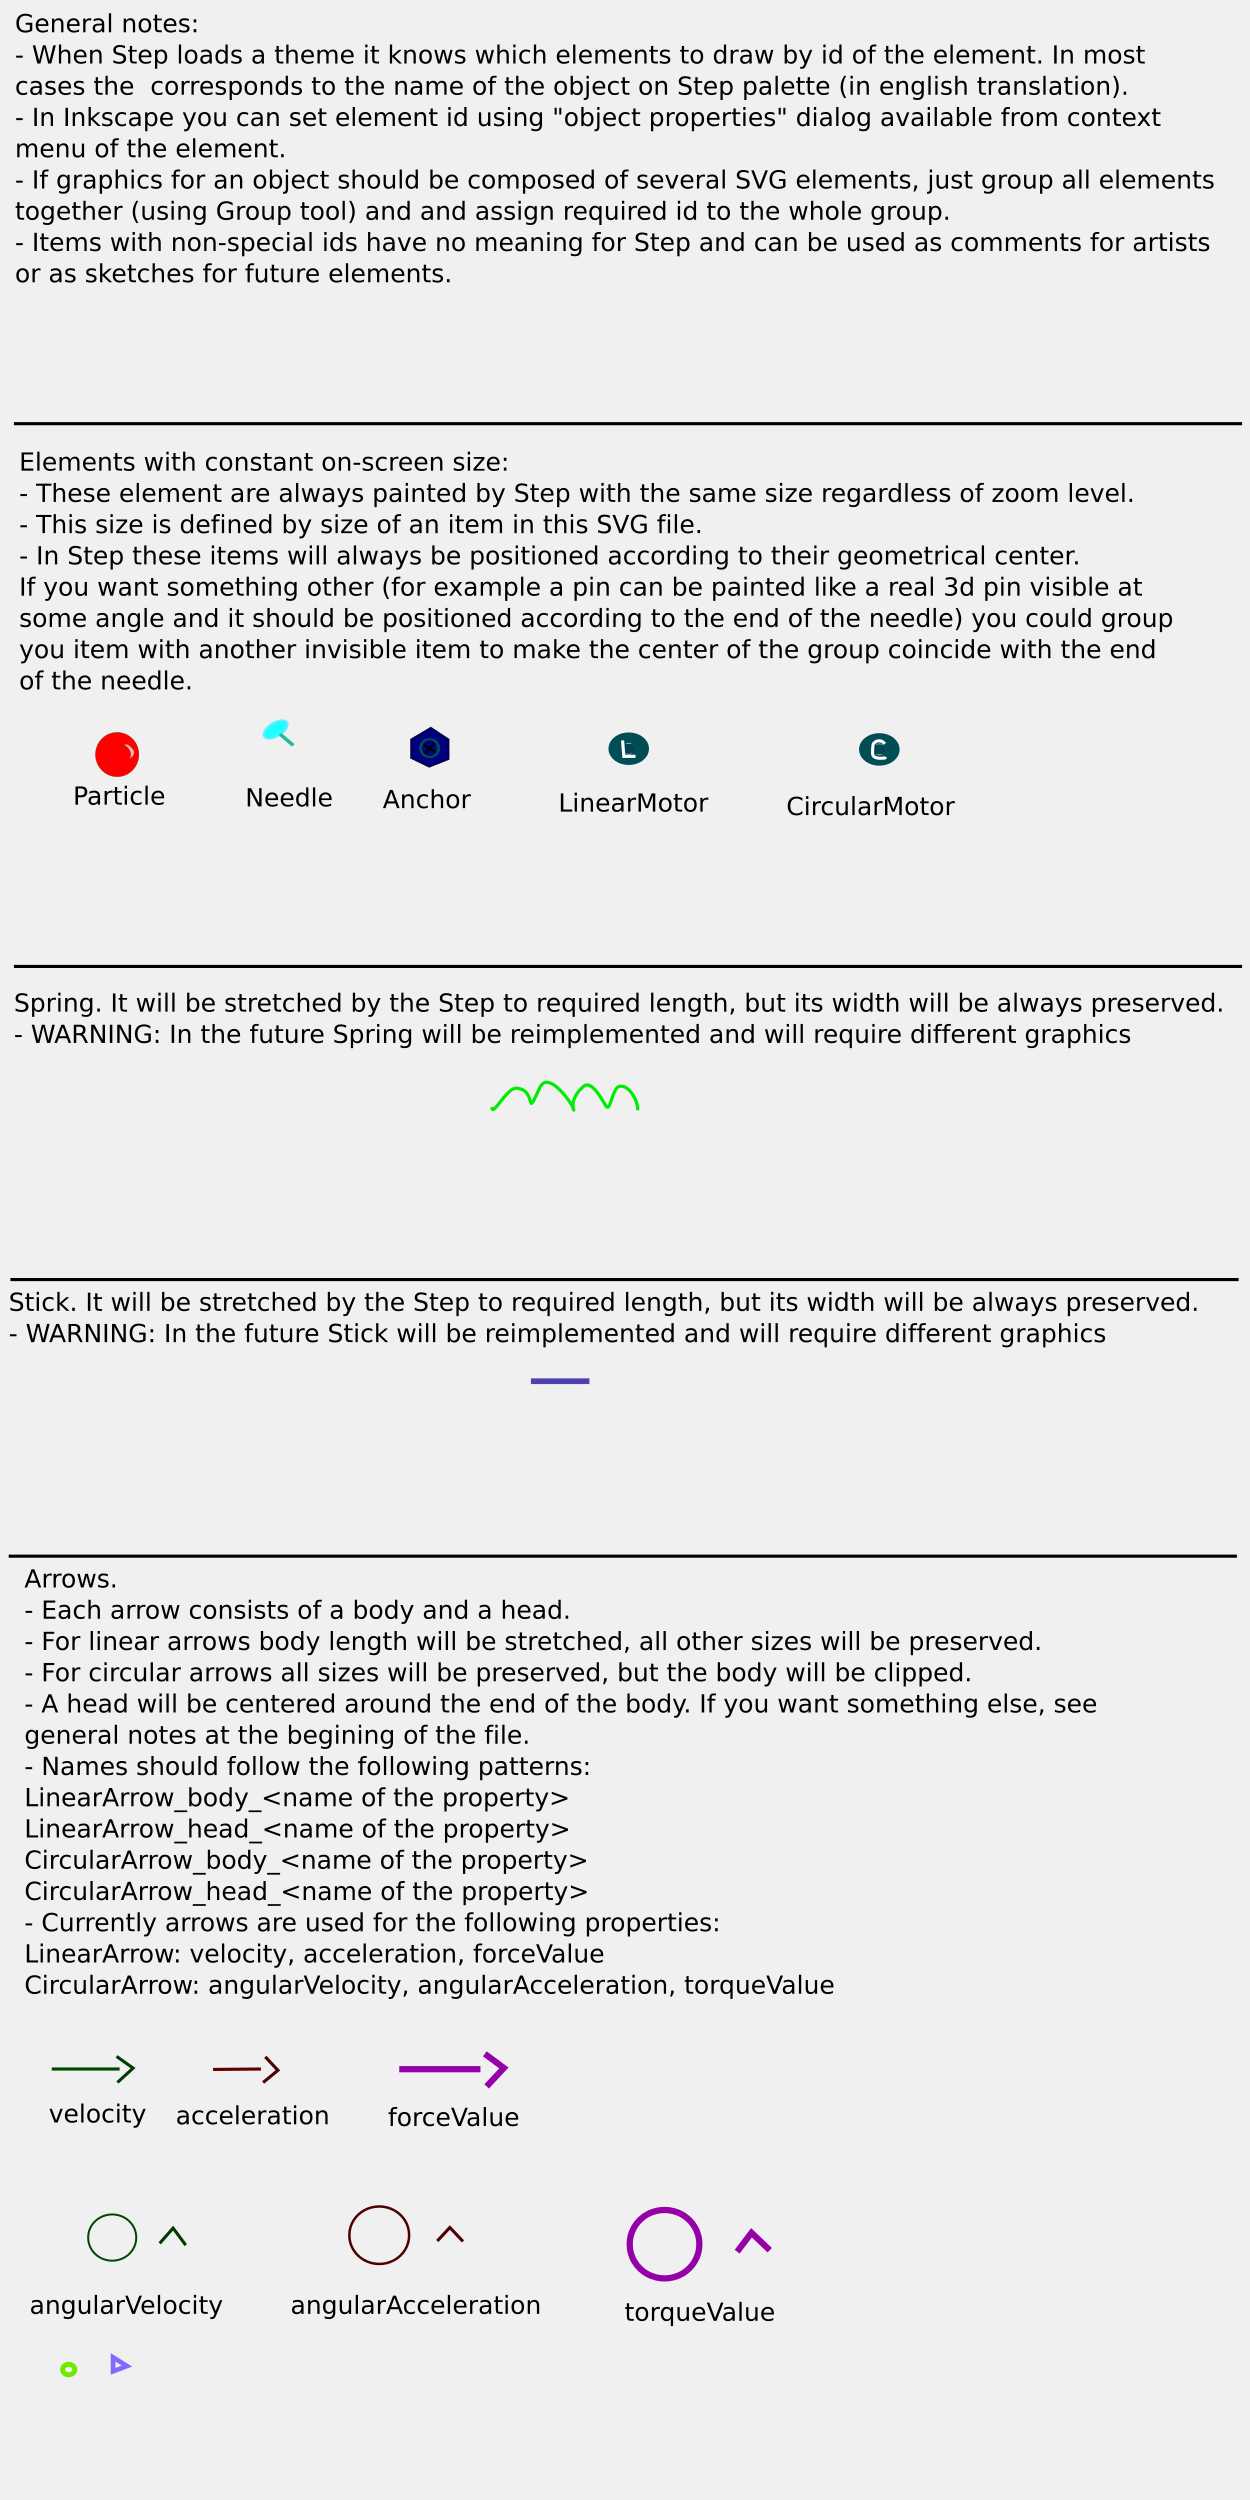
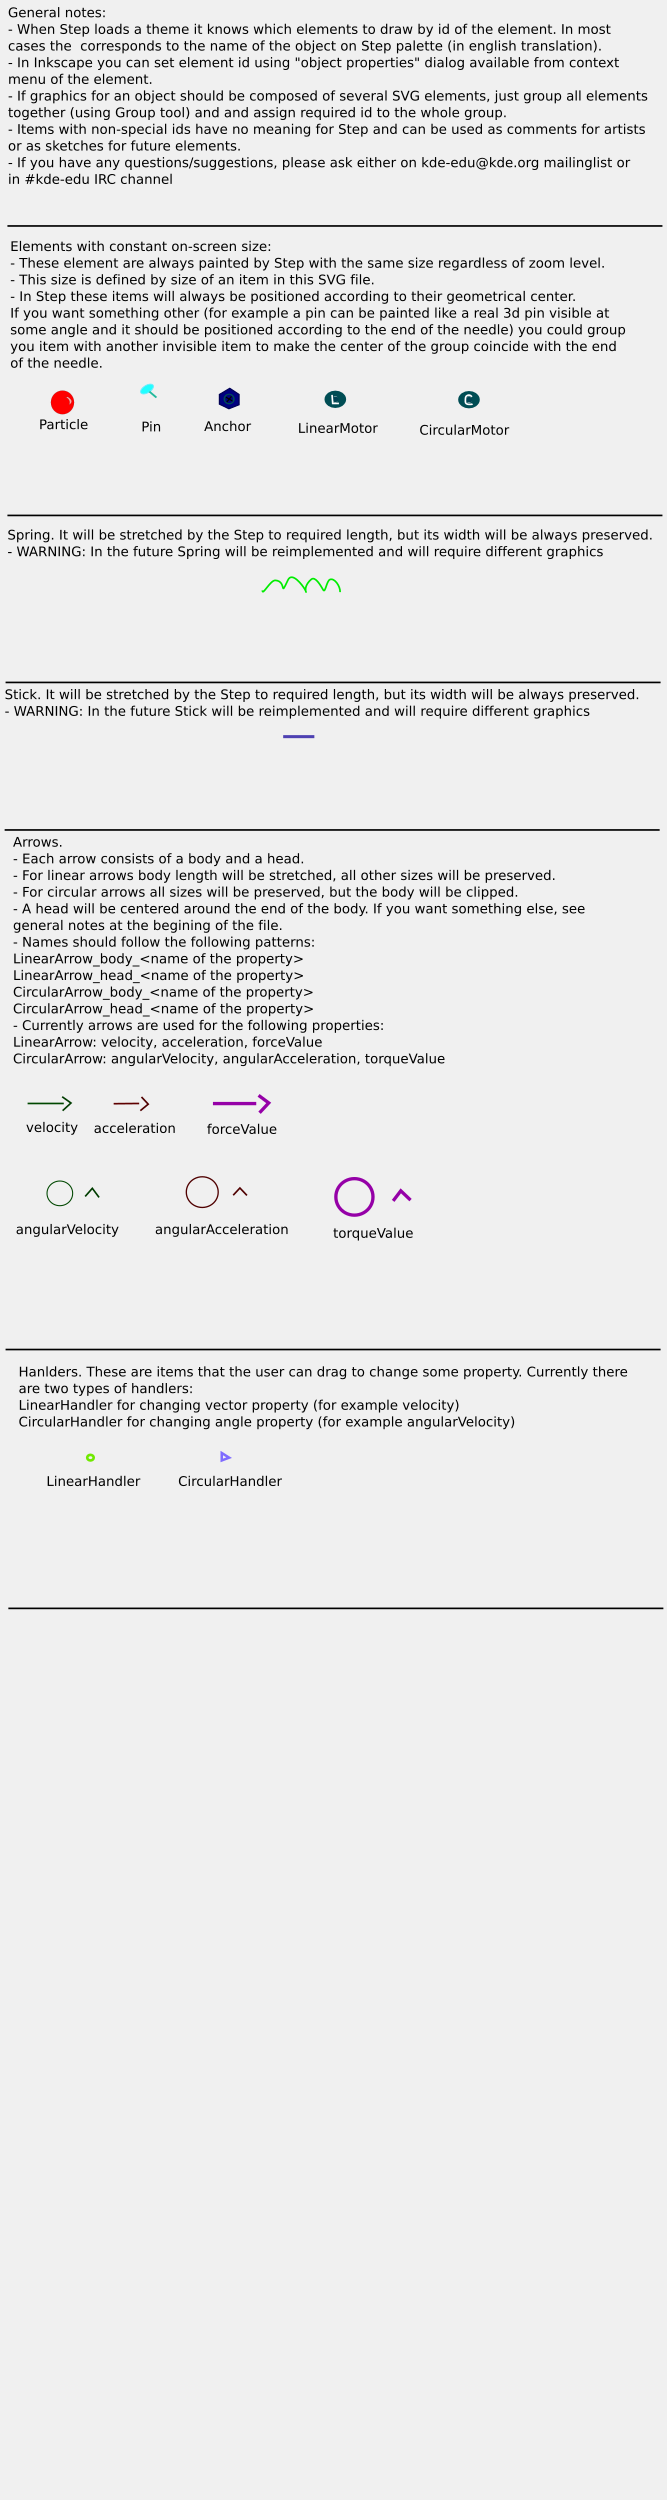
- <svg xmlns="http://www.w3.org/2000/svg" width="400" height="800" id="svg2" version="1.0">
+ <svg xmlns="http://www.w3.org/2000/svg" width="400" height="1500" id="svg2" version="1.0">
  <defs id="defs4">
    </defs>
  <g id="layer1" transform="translate(-250.9286,-426.1479)">
    <path style="fill:none;fill-opacity:1;fill-rule:evenodd;stroke:#00ec00;stroke-width:1.032;stroke-linecap:butt;stroke-linejoin:miter;stroke-miterlimit:4;stroke-dasharray:none;stroke-opacity:1" d="M 408.389,780.371 C 408.226,784.093 413.094,774.166 416.16,774.364 C 423.231,774.82 418.521,785.207 423.676,774.198 C 426.187,768.835 432.565,777.579 433.638,779.396 C 436.525,784.287 431.211,779.383 437.637,773.797 C 440.052,771.697 443.138,777.189 444.868,780.12 C 446.137,782.27 446.832,774.723 448.896,773.872 C 451.647,772.738 455.155,777.903 455,781.425" id="Spring" />
    <path style="fill:none;fill-rule:evenodd;stroke:#4e41b2;stroke-width:1.825;stroke-linecap:butt;stroke-linejoin:miter;stroke-miterlimit:4;stroke-dasharray:none;stroke-opacity:1" d="M 420.833,868.137 L 439.539,868.137" id="Stick" />
    <path style="fill:none;fill-rule:evenodd;stroke:#004700;stroke-width:1px;stroke-linecap:butt;stroke-linejoin:miter;stroke-opacity:1" d="M 267.49,1088.231 L 289.2,1088.231" id="LinearArrow_body_velocity" />
    <path style="fill:none;fill-rule:evenodd;stroke:#003c00;stroke-width:1px;stroke-linecap:butt;stroke-linejoin:miter;stroke-opacity:1" d="M 288.226,1084.195 L 293.514,1087.953 L 288.504,1092.545" id="LinearArrow_head_velocity" />
    <path style="fill:none;fill-rule:evenodd;stroke:#5e0000;stroke-width:1px;stroke-linecap:butt;stroke-linejoin:miter;stroke-opacity:1" d="M 319.122,1088.37 L 334.43,1088.231" id="LinearArrow_body_acceleration" />
    <path style="fill:none;fill-rule:evenodd;stroke:#4f0000;stroke-width:1px;stroke-linecap:butt;stroke-linejoin:miter;stroke-opacity:1" d="M 335.822,1084.334 L 339.858,1088.649 L 335.126,1092.545" id="LinearArrow_head_acceleration" />
    <path style="fill:none;fill-rule:evenodd;stroke:#9500a7;stroke-width:2;stroke-linecap:butt;stroke-linejoin:miter;stroke-miterlimit:4;stroke-dasharray:none;stroke-opacity:1" d="M 378.694,1088.29 L 404.674,1088.29" id="LinearArrow_body_forceValue" />
    <path style="fill:none;fill-rule:evenodd;stroke:#9500a7;stroke-width:2;stroke-linecap:butt;stroke-linejoin:miter;stroke-miterlimit:4;stroke-dasharray:none;stroke-opacity:1" d="M 406.063,1083.37 L 412.165,1087.897 L 406.654,1093.801" id="LinearArrow_head_forceValue" />
    <text xml:space="preserve" style="font-size:8px;font-style:normal;font-weight:normal;fill:#000000;fill-opacity:1;stroke:none;stroke-width:1px;stroke-linecap:butt;stroke-linejoin:miter;stroke-opacity:1;font-family:Bitstream Vera Sans" x="255.712" y="436.473" id="text_GeneralNotes">
      <tspan id="tspan2418" x="255.712" y="436.473">General notes:</tspan>
      <tspan x="255.712" y="446.473" id="tspan2514">- When Step loads a theme it knows which elements to draw by id of the element. In most</tspan>
      <tspan x="255.712" y="456.473" id="tspan2516">cases the  corresponds to the name of the object on Step palette (in english translation).</tspan>
      <tspan x="255.712" y="466.473" id="tspan2518">- In Inkscape you can set element id using "object properties" dialog available from context</tspan>
      <tspan x="255.712" y="476.473" id="tspan2534">menu of the element.</tspan>
      <tspan x="255.712" y="486.473" id="tspan2430">- If graphics for an object should be composed of several SVG elements, just group all elements</tspan>
      <tspan x="255.712" y="496.473" id="tspan2432">together (using Group tool) and and assign required id to the whole group.</tspan>
      <tspan x="255.712" y="506.473" id="tspan2482">- Items with non-special ids have no meaning for Step and can be used as comments for artists</tspan>
      <tspan x="255.712" y="516.473" id="tspan3524">or as sketches for future elements.</tspan>
+       <tspan x="255.712" y="526.473" id="tspan2525">- If you have any questions/suggestions, please ask either on kde-edu@kde.org mailinglist or</tspan>
+       <tspan x="255.712" y="536.473" id="tspan2527">in #kde-edu IRC channel</tspan>
    </text>
    <path style="fill:none;fill-rule:evenodd;stroke:#000000;stroke-width:1px;stroke-linecap:butt;stroke-linejoin:miter;stroke-opacity:1" d="M 255.382,561.726 L 648.396,561.726" id="path2484" />
    <g id="Particle" transform="matrix(5.7948835e-2,0,0,6.131656e-2,266.9,634.3463)">
      <path d="M 491.429,542.362 A 120,115.714 0 1 1 251.429,542.362 A 120,115.714 0 1 1 491.429,542.362 z" id="path2393" style="fill:#ff0000;fill-rule:evenodd;stroke:#000000;stroke-width:1px;stroke-linecap:butt;stroke-linejoin:miter;stroke-opacity:1" />
      <path id="path2395" d="M 408.571,492.362 C 412.832,492.649 445.714,512.753 445.714,540.934 C 445.714,566.945 432.131,577.374 454.286,555.219 C 475.164,534.341 464.449,515.922 445.714,500.934 C 419.297,479.8 425.119,489.604 391.429,495.219" style="fill:#ffaaaa;fill-rule:evenodd;stroke:#000000;stroke-width:1px;stroke-linecap:butt;stroke-linejoin:miter;stroke-opacity:1" />
    </g>
    <g id="Pin" transform="matrix(1.015705,0,0,0.9453629,-224.3014,-108.3183)">
      <g transform="matrix(0.1212065,0,0,0.1109752,493.8406,722.1799)" id="pinpart" pinpart="">
        <path style="fill:#20ffff;fill-opacity:1;stroke:#6fecff;stroke-width:5;stroke-miterlimit:4;stroke-dasharray:none;stroke-opacity:1" id="path2394" d="M 288.571,385.714 A 37.143,20 0 1 1 214.286,385.714 A 37.143,20 0 1 1 288.571,385.714 z" transform="matrix(0.769584,-0.6385456,0.6385456,0.769584,62.56557,675.5712)" />
        <path transform="translate(250.9286,426.1479)" id="path2398" d="M 262.857,400 L 297.143,434.286" style="fill:#00ffff;fill-opacity:1;fill-rule:evenodd;stroke:#23b99c;stroke-width:10;stroke-linecap:butt;stroke-linejoin:miter;stroke-miterlimit:4;stroke-dasharray:none;stroke-opacity:1" />
      </g>
      <rect y="821.711" x="565.215" height="6.347" width="5.736" id="rect2416" style="fill:none;fill-opacity:1;stroke:none;stroke-width:8.238;stroke-miterlimit:4;stroke-dasharray:none;stroke-opacity:1" />
    </g>
    <g id="Anchor" transform="matrix(0.7992117,0,0,0.7250234,78.9668,324.4296)">
      <path transform="translate(250.9286,426.1479)" id="path3217" d="M 128.993,40.567 L 128.993,48.62 L 136.098,52.409 L 143.676,49.093 L 143.676,40.567 L 136.729,35.515 L 128.993,40.567 z" style="fill:#000080;fill-rule:evenodd;stroke:#000054;stroke-width:1px;stroke-linecap:butt;stroke-linejoin:miter;stroke-opacity:1" />
      <path transform="matrix(0.7350589,0,0,0.8022186,287.3188,434.6645)" d="M 136.568,44.666 A 0.715,0.556 0 1 1 135.139,44.666 A 0.715,0.556 0 1 1 136.568,44.666 z" id="path3221" style="fill:#004353;fill-opacity:1;stroke:#004d54;stroke-width:10;stroke-miterlimit:4;stroke-dasharray:none;stroke-opacity:1" />
      <path transform="translate(250.9286,426.1479)" id="path3223" d="M 133.869,42.84 C 138.633,46.016 138.791,46.016 138.791,46.016" style="fill:none;fill-rule:evenodd;stroke:#000000;stroke-width:1px;stroke-linecap:butt;stroke-linejoin:miter;stroke-opacity:1" />
      <path transform="translate(250.9286,426.1479)" id="path3225" d="M 137.997,42.205 C 134.504,46.81 134.504,46.81 134.504,46.81" style="fill:none;fill-rule:evenodd;stroke:#000000;stroke-width:1px;stroke-linecap:butt;stroke-linejoin:miter;stroke-opacity:1" />
    </g>
    <g id="LinearMotor" transform="translate(47.87429,197.6206)">
      <path transform="matrix(0.8265071,0,0,0.7070294,273.7056,439.208)" d="M 160.798,40.883 A 2.854,2.362 0 1 1 155.09,40.883 A 2.854,2.362 0 1 1 160.798,40.883 z" id="path2403" style="fill:#004353;fill-opacity:1;stroke:#004d54;stroke-width:10;stroke-miterlimit:4;stroke-dasharray:none;stroke-opacity:1" />
      <path transform="translate(250.9286,426.1479)" id="path2405" d="M 151.351,39.309 L 151.745,44.426 L 155.484,44.426" style="fill:none;fill-opacity:1;fill-rule:evenodd;stroke:#ffffff;stroke-width:1px;stroke-linecap:butt;stroke-linejoin:miter;stroke-opacity:1" />
    </g>
    <g id="CircularMotor" transform="translate(111.3355,198.734)">
      <path transform="matrix(0.8265071,0,0,0.7070294,290.4349,438.3223)" d="M 160.798,40.883 A 2.854,2.362 0 1 1 155.09,40.883 A 2.854,2.362 0 1 1 160.798,40.883 z" id="path2408" style="fill:#004353;fill-opacity:1;stroke:#004d54;stroke-width:10;stroke-miterlimit:4;stroke-dasharray:none;stroke-opacity:1" />
      <path id="path2416" d="M 422.748,465.457 C 421.959,464.444 420.536,463.93 419.206,465.26 C 418.793,465.673 418.812,467.699 418.812,468.409 C 418.812,470.585 422.071,469.983 422.748,469.983 C 422.895,469.983 422.88,469.721 422.945,469.59" style="fill:none;fill-opacity:1;fill-rule:evenodd;stroke:#fffdff;stroke-width:1px;stroke-linecap:butt;stroke-linejoin:miter;stroke-opacity:1" />
    </g>
    <text xml:space="preserve" style="font-size:8px;font-style:normal;font-weight:normal;fill:#000000;fill-opacity:1;stroke:none;stroke-width:1px;stroke-linecap:butt;stroke-linejoin:miter;stroke-opacity:1;font-family:Bitstream Vera Sans" x="257.052" y="576.756" id="text2434">
      <tspan id="tspan2436" x="257.052" y="576.756">Elements with constant on-screen size:</tspan>
      <tspan x="257.052" y="586.756" id="tspan2438">- These element are always painted by Step with the same size regardless of zoom level.</tspan>
      <tspan x="257.052" y="596.756" id="tspan2458">- This size is defined by size of an item in this SVG file.</tspan>
      <tspan x="257.052" y="606.756" id="tspan2464">- In Step these items will always be positioned according to their geometrical center.</tspan>
      <tspan x="257.052" y="616.756" id="tspan2466">If you want something other (for example a pin can be painted like a real 3d pin visible at</tspan>
      <tspan x="257.052" y="626.756" id="tspan2468">some angle and it should be positioned according to the end of the needle) you could group</tspan>
      <tspan x="257.052" y="636.756" id="tspan2478">you item with another invisible item to make the center of the group coincide with the end</tspan>
      <tspan x="257.052" y="646.756" id="tspan2480">of the needle.</tspan>
      <tspan x="257.052" y="656.756" id="tspan2460" />
      <tspan x="257.052" y="666.756" id="tspan2456" />
    </text>
    <text xml:space="preserve" style="font-size:8px;font-style:normal;font-weight:normal;fill:#000000;fill-opacity:1;stroke:none;stroke-width:1px;stroke-linecap:butt;stroke-linejoin:miter;stroke-opacity:1;font-family:Bitstream Vera Sans" x="274.309" y="683.638" id="text2486">
      <tspan id="tspan2488" x="274.309" y="683.638">Particle</tspan>
    </text>
-     <text xml:space="preserve" style="font-size:8px;font-style:normal;font-weight:normal;fill:#000000;fill-opacity:1;stroke:none;stroke-width:1px;stroke-linecap:butt;stroke-linejoin:miter;stroke-opacity:1;font-family:Bitstream Vera Sans" x="329.42" y="684.195" id="text2490">
-       <tspan id="tspan2492" x="329.42" y="684.195">Needle</tspan>
+     <text xml:space="preserve" style="font-size:8px;font-style:normal;font-weight:normal;fill:#000000;fill-opacity:1;stroke:none;stroke-width:1px;stroke-linecap:butt;stroke-linejoin:miter;stroke-opacity:1;font-family:Bitstream Vera Sans" x="335.718" y="684.982" id="text2490">
+       <tspan id="tspan2492" x="335.718" y="684.982">Pin</tspan>
    </text>
    <text xml:space="preserve" style="font-size:8px;font-style:normal;font-weight:normal;fill:#000000;fill-opacity:1;stroke:none;stroke-width:1px;stroke-linecap:butt;stroke-linejoin:miter;stroke-opacity:1;font-family:Bitstream Vera Sans" x="373.398" y="684.752" id="text2494">
      <tspan x="373.398" y="684.752" id="tspan2498">Anchor</tspan>
    </text>
    <text xml:space="preserve" style="font-size:8px;font-style:normal;font-weight:normal;fill:#000000;fill-opacity:1;stroke:none;stroke-width:1px;stroke-linecap:butt;stroke-linejoin:miter;stroke-opacity:1;font-family:Bitstream Vera Sans" x="429.622" y="685.865" id="text2502">
      <tspan id="tspan2504" x="429.622" y="685.865">LinearMotor</tspan>
    </text>
    <text xml:space="preserve" style="font-size:8px;font-style:normal;font-weight:normal;fill:#000000;fill-opacity:1;stroke:none;stroke-width:1px;stroke-linecap:butt;stroke-linejoin:miter;stroke-opacity:1;font-family:Bitstream Vera Sans" x="502.547" y="686.978" id="text2506">
      <tspan id="tspan2508" x="502.547" y="686.978">CircularMotor</tspan>
    </text>
    <path id="path2512" d="M 255.382,735.409 L 648.396,735.409" style="fill:none;fill-rule:evenodd;stroke:#000000;stroke-width:1px;stroke-linecap:butt;stroke-linejoin:miter;stroke-opacity:1" />
    <path style="fill:none;fill-opacity:1;stroke:#9500a7;stroke-width:2;stroke-miterlimit:4;stroke-dasharray:none;stroke-opacity:1" id="CircularArrow_body_torqueValue" d="M 216.548,348.507 A 11.134,10.855 0 1 1 194.281,348.507 A 11.134,10.855 0 1 1 216.548,348.507 z" transform="translate(258.1654,795.7819)" />
    <path id="CircularArrow_head_torqueValue" d="M 486.81,1146.69 L 491.404,1140.639 L 497.247,1146.214" style="fill:none;fill-rule:evenodd;stroke:#9500a7;stroke-width:2;stroke-linecap:butt;stroke-linejoin:miter;stroke-miterlimit:4;stroke-dasharray:none;stroke-opacity:1" />
    <text xml:space="preserve" style="font-size:8px;font-style:normal;font-weight:normal;fill:#000000;fill-opacity:1;stroke:none;stroke-width:1px;stroke-linecap:butt;stroke-linejoin:miter;stroke-opacity:1;font-family:Bitstream Vera Sans" x="12.804" y="37.603" id="text2530" transform="translate(250.9286,426.1479)">
      <tspan id="tspan2532" x="12.804" y="37.603" />
    </text>
    <text xml:space="preserve" style="font-size:8px;font-style:normal;font-weight:normal;fill:#000000;fill-opacity:1;stroke:none;stroke-width:1px;stroke-linecap:butt;stroke-linejoin:miter;stroke-opacity:1;font-family:Bitstream Vera Sans" x="255.382" y="749.883" id="text2550">
      <tspan x="255.382" y="749.883" id="tspan2558">Spring. It will be stretched by the Step to required length, but its width will be always preserved.</tspan>
      <tspan x="255.382" y="759.883" id="tspan3520">- WARNING: In the future Spring will be reimplemented and will require different graphics</tspan>
    </text>
    <text id="text2562" y="845.632" x="253.712" style="font-size:8px;font-style:normal;font-weight:normal;fill:#000000;fill-opacity:1;stroke:none;stroke-width:1px;stroke-linecap:butt;stroke-linejoin:miter;stroke-opacity:1;font-family:Bitstream Vera Sans" xml:space="preserve">
      <tspan id="tspan2564" y="845.632" x="253.712">Stick. It will be stretched by the Step to required length, but its width will be always preserved.</tspan>
      <tspan y="855.632" x="253.712" id="tspan3522">- WARNING: In the future Stick will be reimplemented and will require different graphics</tspan>
    </text>
    <path style="fill:none;fill-rule:evenodd;stroke:#000000;stroke-width:1px;stroke-linecap:butt;stroke-linejoin:miter;stroke-opacity:1" d="M 254.269,835.611 L 647.283,835.611" id="path2566" />
    <path id="path2568" d="M 253.712,924.123 L 646.726,924.123" style="fill:none;fill-rule:evenodd;stroke:#000000;stroke-width:1px;stroke-linecap:butt;stroke-linejoin:miter;stroke-opacity:1" />
    <text xml:space="preserve" style="font-size:8px;font-style:normal;font-weight:normal;fill:#000000;fill-opacity:1;stroke:none;stroke-width:1px;stroke-linecap:butt;stroke-linejoin:miter;stroke-opacity:1;font-family:Bitstream Vera Sans" x="258.722" y="934.143" id="text2570">
      <tspan id="tspan2572" x="258.722" y="934.143">Arrows.</tspan>
      <tspan x="258.722" y="944.143" id="tspan2576">- Each arrow consists of a body and a head.</tspan>
      <tspan x="258.722" y="954.143" id="tspan2574">- For linear arrows body length will be stretched, all other sizes will be preserved.</tspan>
      <tspan x="258.722" y="964.143" id="tspan2626">- For circular arrows all sizes will be preserved, but the body will be clipped.</tspan>
      <tspan x="258.722" y="974.143" id="tspan2614">- A head will be centered around the end of the body. If you want something else, see</tspan>
      <tspan x="258.722" y="984.143" id="tspan2620">general notes at the begining of the file.</tspan>
      <tspan x="258.722" y="994.143" id="tspan2578">- Names should follow the following patterns:</tspan>
      <tspan x="258.722" y="1004.143" id="tspan2580">LinearArrow_body_&lt;name of the property&gt;</tspan>
      <tspan x="258.722" y="1014.143" id="tspan2582">LinearArrow_head_&lt;name of the property&gt;</tspan>
      <tspan x="258.722" y="1024.143" id="tspan2584">CircularArrow_body_&lt;name of the property&gt;</tspan>
      <tspan x="258.722" y="1034.143" id="tspan2588">CircularArrow_head_&lt;name of the property&gt;</tspan>
      <tspan x="258.722" y="1044.143" id="tspan2618">- Currently arrows are used for the following properties:</tspan>
      <tspan x="258.722" y="1054.143" id="tspan2592">LinearArrow: velocity, acceleration, forceValue</tspan>
      <tspan x="258.722" y="1064.143" id="tspan2596">CircularArrow: angularVelocity, angularAcceleration, torqueValue</tspan>
    </text>
    <text xml:space="preserve" style="font-size:8px;font-style:normal;font-weight:normal;fill:#000000;fill-opacity:1;stroke:none;stroke-width:1px;stroke-linecap:butt;stroke-linejoin:miter;stroke-opacity:1;font-family:Bitstream Vera Sans" x="266.515" y="1105.349" id="text2598">
      <tspan id="tspan2600" x="266.515" y="1105.349">velocity</tspan>
    </text>
    <text xml:space="preserve" style="font-size:8px;font-style:normal;font-weight:normal;fill:#000000;fill-opacity:1;stroke:none;stroke-width:1px;stroke-linecap:butt;stroke-linejoin:miter;stroke-opacity:1;font-family:Bitstream Vera Sans" x="307.153" y="1105.906" id="text2602">
      <tspan id="tspan2604" x="307.153" y="1105.906">acceleration</tspan>
    </text>
    <text xml:space="preserve" style="font-size:8px;font-style:normal;font-weight:normal;fill:#000000;fill-opacity:1;stroke:none;stroke-width:1px;stroke-linecap:butt;stroke-linejoin:miter;stroke-opacity:1;font-family:Bitstream Vera Sans" x="375.068" y="1106.462" id="text2606">
      <tspan id="tspan2608" x="375.068" y="1106.462">forceValue</tspan>
    </text>
    <text xml:space="preserve" style="font-size:8px;font-style:normal;font-weight:normal;fill:#000000;fill-opacity:1;stroke:none;stroke-width:1px;stroke-linecap:butt;stroke-linejoin:miter;stroke-opacity:1;font-family:Bitstream Vera Sans" x="450.776" y="1168.81" id="text2610">
      <tspan id="tspan2612" x="450.776" y="1168.81">torqueValue</tspan>
    </text>
    <path style="fill:none;fill-opacity:1;stroke:#004700;stroke-width:1;stroke-miterlimit:4;stroke-dasharray:none;stroke-opacity:1" id="CircularArrow_body_angularVelocity" d="M 45.091,529.733 A 11.969,11.412 0 1 1 21.154,529.733 A 11.969,11.412 0 1 1 45.091,529.733 z" transform="matrix(0.6428282,0,0,0.6428282,265.5423,801.6418)" />
    <path id="CircularArrow_head_angularVelocity" d="M 302.032,1144.012 L 306.314,1139.138 L 310.367,1144.594" style="fill:none;fill-rule:evenodd;stroke:#003c00;stroke-width:1px;stroke-linecap:butt;stroke-linejoin:miter;stroke-opacity:1" />
    <path id="CircularArrow_head_angularAcceleration" d="M 390.851,1143.276 L 394.873,1138.949 L 399.09,1143.398" style="fill:none;fill-rule:evenodd;stroke:#4f0000;stroke-width:1px;stroke-linecap:butt;stroke-linejoin:miter;stroke-opacity:1" />
    <path transform="matrix(0.7990909,0,0,0.7990909,345.8166,718.1163)" d="M 45.091,529.733 A 11.969,11.412 0 1 1 21.154,529.733 A 11.969,11.412 0 1 1 45.091,529.733 z" id="CircularArrow_body_angularAcceleration" style="fill:none;fill-opacity:1;stroke:#4f0000;stroke-width:1;stroke-miterlimit:4;stroke-dasharray:none;stroke-opacity:1" />
    <text xml:space="preserve" style="font-size:8px;font-style:normal;font-weight:normal;fill:#000000;fill-opacity:1;stroke:none;stroke-width:1px;stroke-linecap:butt;stroke-linejoin:miter;stroke-opacity:1;font-family:Bitstream Vera Sans" x="260.392" y="1166.583" id="text3406">
      <tspan id="tspan3408" x="260.392" y="1166.583">angularVelocity</tspan>
    </text>
    <text xml:space="preserve" style="font-size:8px;font-style:normal;font-weight:normal;fill:#000000;fill-opacity:1;stroke:none;stroke-width:1px;stroke-linecap:butt;stroke-linejoin:miter;stroke-opacity:1;font-family:Bitstream Vera Sans" x="343.894" y="1166.583" id="text3410">
      <tspan id="tspan3412" x="343.894" y="1166.583">angularAcceleration</tspan>
    </text>
-     <path style="fill:none;fill-opacity:1;stroke:#70e900;stroke-width:1.6;stroke-miterlimit:4;stroke-dasharray:none;stroke-opacity:1" id="LinearHandler" d="M 23.937,758.249 A 1.948,1.67 0 1 1 20.04,758.249 A 1.948,1.67 0 1 1 23.937,758.249 z" transform="translate(250.9286,426.1479)" />
-     <path style="fill:none;fill-rule:evenodd;stroke:#7f6bff;stroke-width:1.5;stroke-linecap:butt;stroke-linejoin:miter;stroke-miterlimit:4;stroke-dasharray:none;stroke-opacity:1" d="M 36.184,754.352 L 36.184,758.806 L 40.637,757.136 L 36.184,754.352 z" id="CircularHandler" transform="translate(250.9286,426.1479)" />
+     <path style="fill:none;fill-opacity:1;stroke:#70e900;stroke-width:1.6;stroke-miterlimit:4;stroke-dasharray:none;stroke-opacity:1" id="LinearHandler" d="M 23.937,758.249 A 1.948,1.67 0 1 1 20.04,758.249 A 1.948,1.67 0 1 1 23.937,758.249 z" transform="translate(283.2159,542.4935)" />
+     <path style="fill:none;fill-rule:evenodd;stroke:#7f6bff;stroke-width:1.5;stroke-linecap:butt;stroke-linejoin:miter;stroke-miterlimit:4;stroke-dasharray:none;stroke-opacity:1" d="M 383.975,1297.959 L 383.975,1302.413 L 388.428,1300.743 L 383.975,1297.959 z" id="CircularHandler" />
+     <path style="fill:none;fill-rule:evenodd;stroke:#000000;stroke-width:1px;stroke-linecap:butt;stroke-linejoin:miter;stroke-opacity:1" d="M 254.269,1235.863 L 647.283,1235.863" id="path2494" />
+     <text xml:space="preserve" style="font-size:8px;font-style:normal;font-weight:normal;fill:#000000;fill-opacity:1;stroke:none;stroke-width:1px;stroke-linecap:butt;stroke-linejoin:miter;stroke-opacity:1;font-family:Bitstream Vera Sans" x="11.134" y="825.863" id="text2496" transform="translate(250.9286,426.1479)">
+       <tspan x="11.134" y="825.863" id="tspan2501">Hanlders. These are items that the user can drag to change some property. Currently there</tspan>
+       <tspan x="11.134" y="835.863" id="tspan2507">are two types of handlers:</tspan>
+       <tspan x="11.134" y="845.863" id="tspan2503">LinearHandler for changing vector property (for example velocity)</tspan>
+       <tspan x="11.134" y="855.863" id="tspan2509">CircularHandler for changing angle property (for example angularVelocity)</tspan>
+     </text>
+     <text xml:space="preserve" style="font-size:8px;font-style:normal;font-weight:normal;fill:#000000;fill-opacity:1;stroke:none;stroke-width:1px;stroke-linecap:butt;stroke-linejoin:miter;stroke-opacity:1;font-family:Bitstream Vera Sans" x="278.762" y="1317.699" id="text2511">
+       <tspan id="tspan2513" x="278.762" y="1317.699">LinearHandler</tspan>
+     </text>
+     <text xml:space="preserve" style="font-size:8px;font-style:normal;font-weight:normal;fill:#000000;fill-opacity:1;stroke:none;stroke-width:1px;stroke-linecap:butt;stroke-linejoin:miter;stroke-opacity:1;font-family:Bitstream Vera Sans" x="357.811" y="1317.699" id="text2515">
+       <tspan x="357.811" y="1317.699" id="tspan2519">CircularHandler</tspan>
+     </text>
+     <path id="path2523" d="M 255.939,1391.176 L 648.953,1391.176" style="fill:none;fill-rule:evenodd;stroke:#000000;stroke-width:1px;stroke-linecap:butt;stroke-linejoin:miter;stroke-opacity:1" />
  </g>
</svg>
